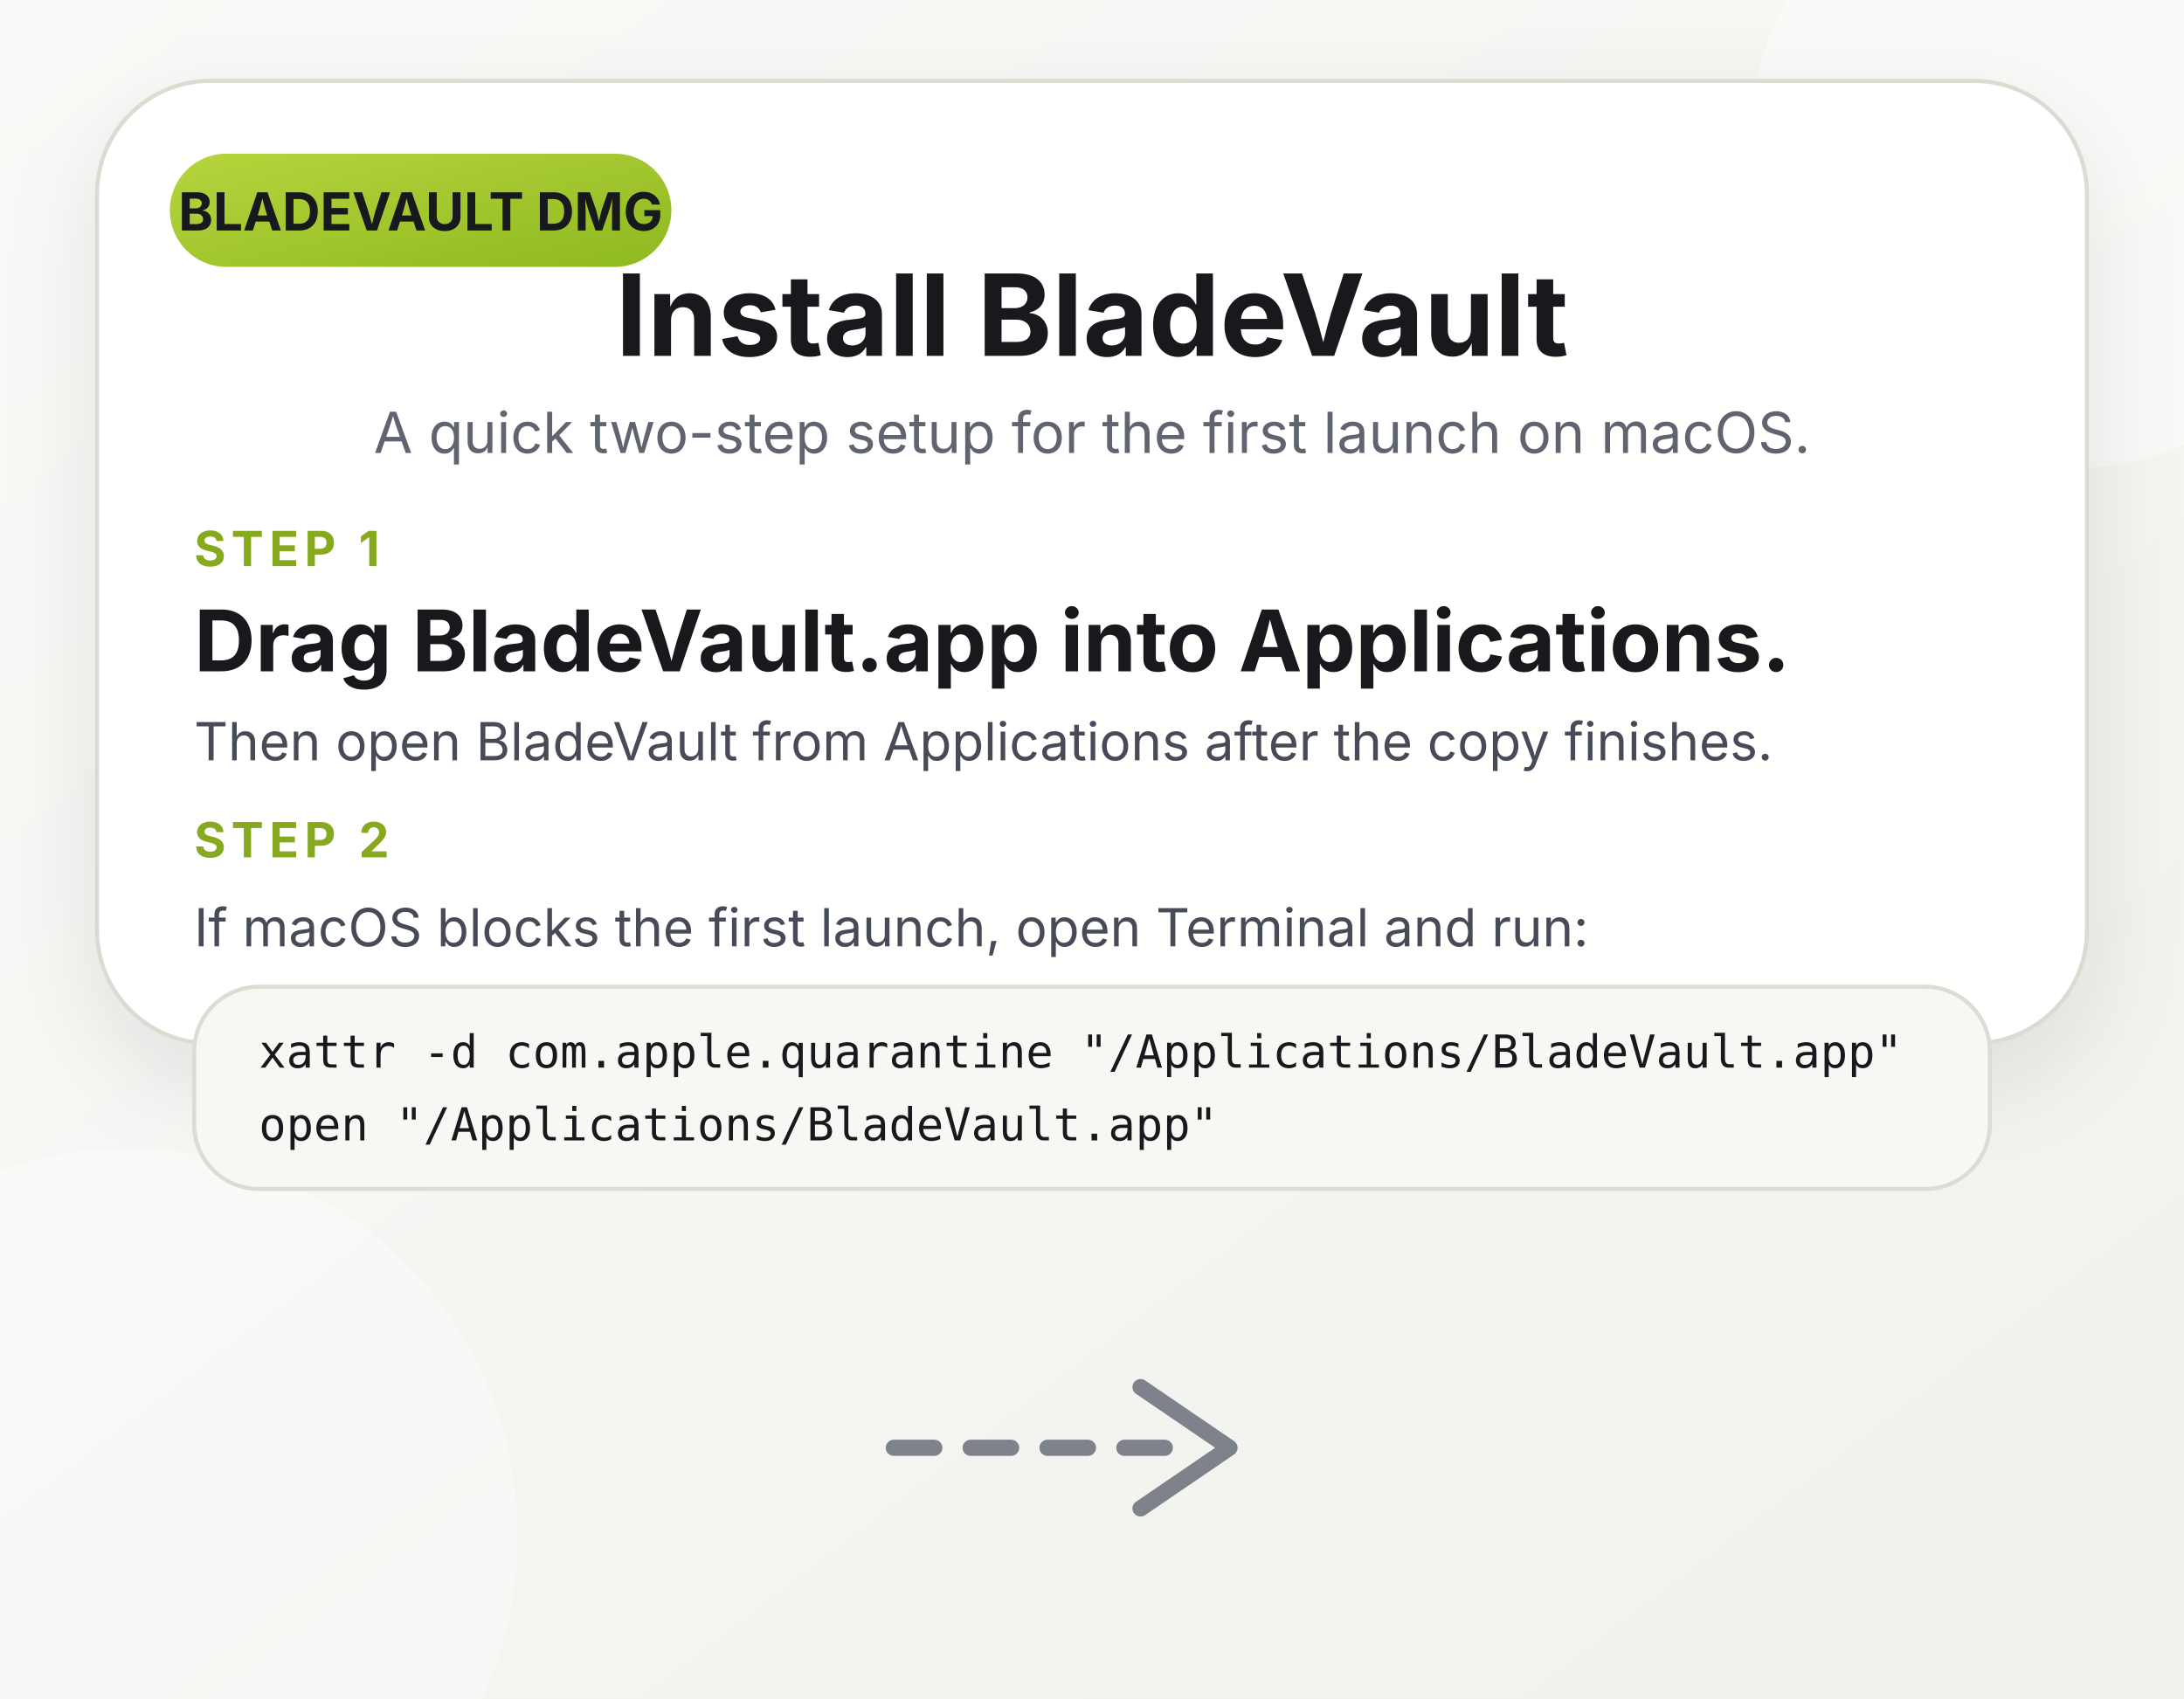
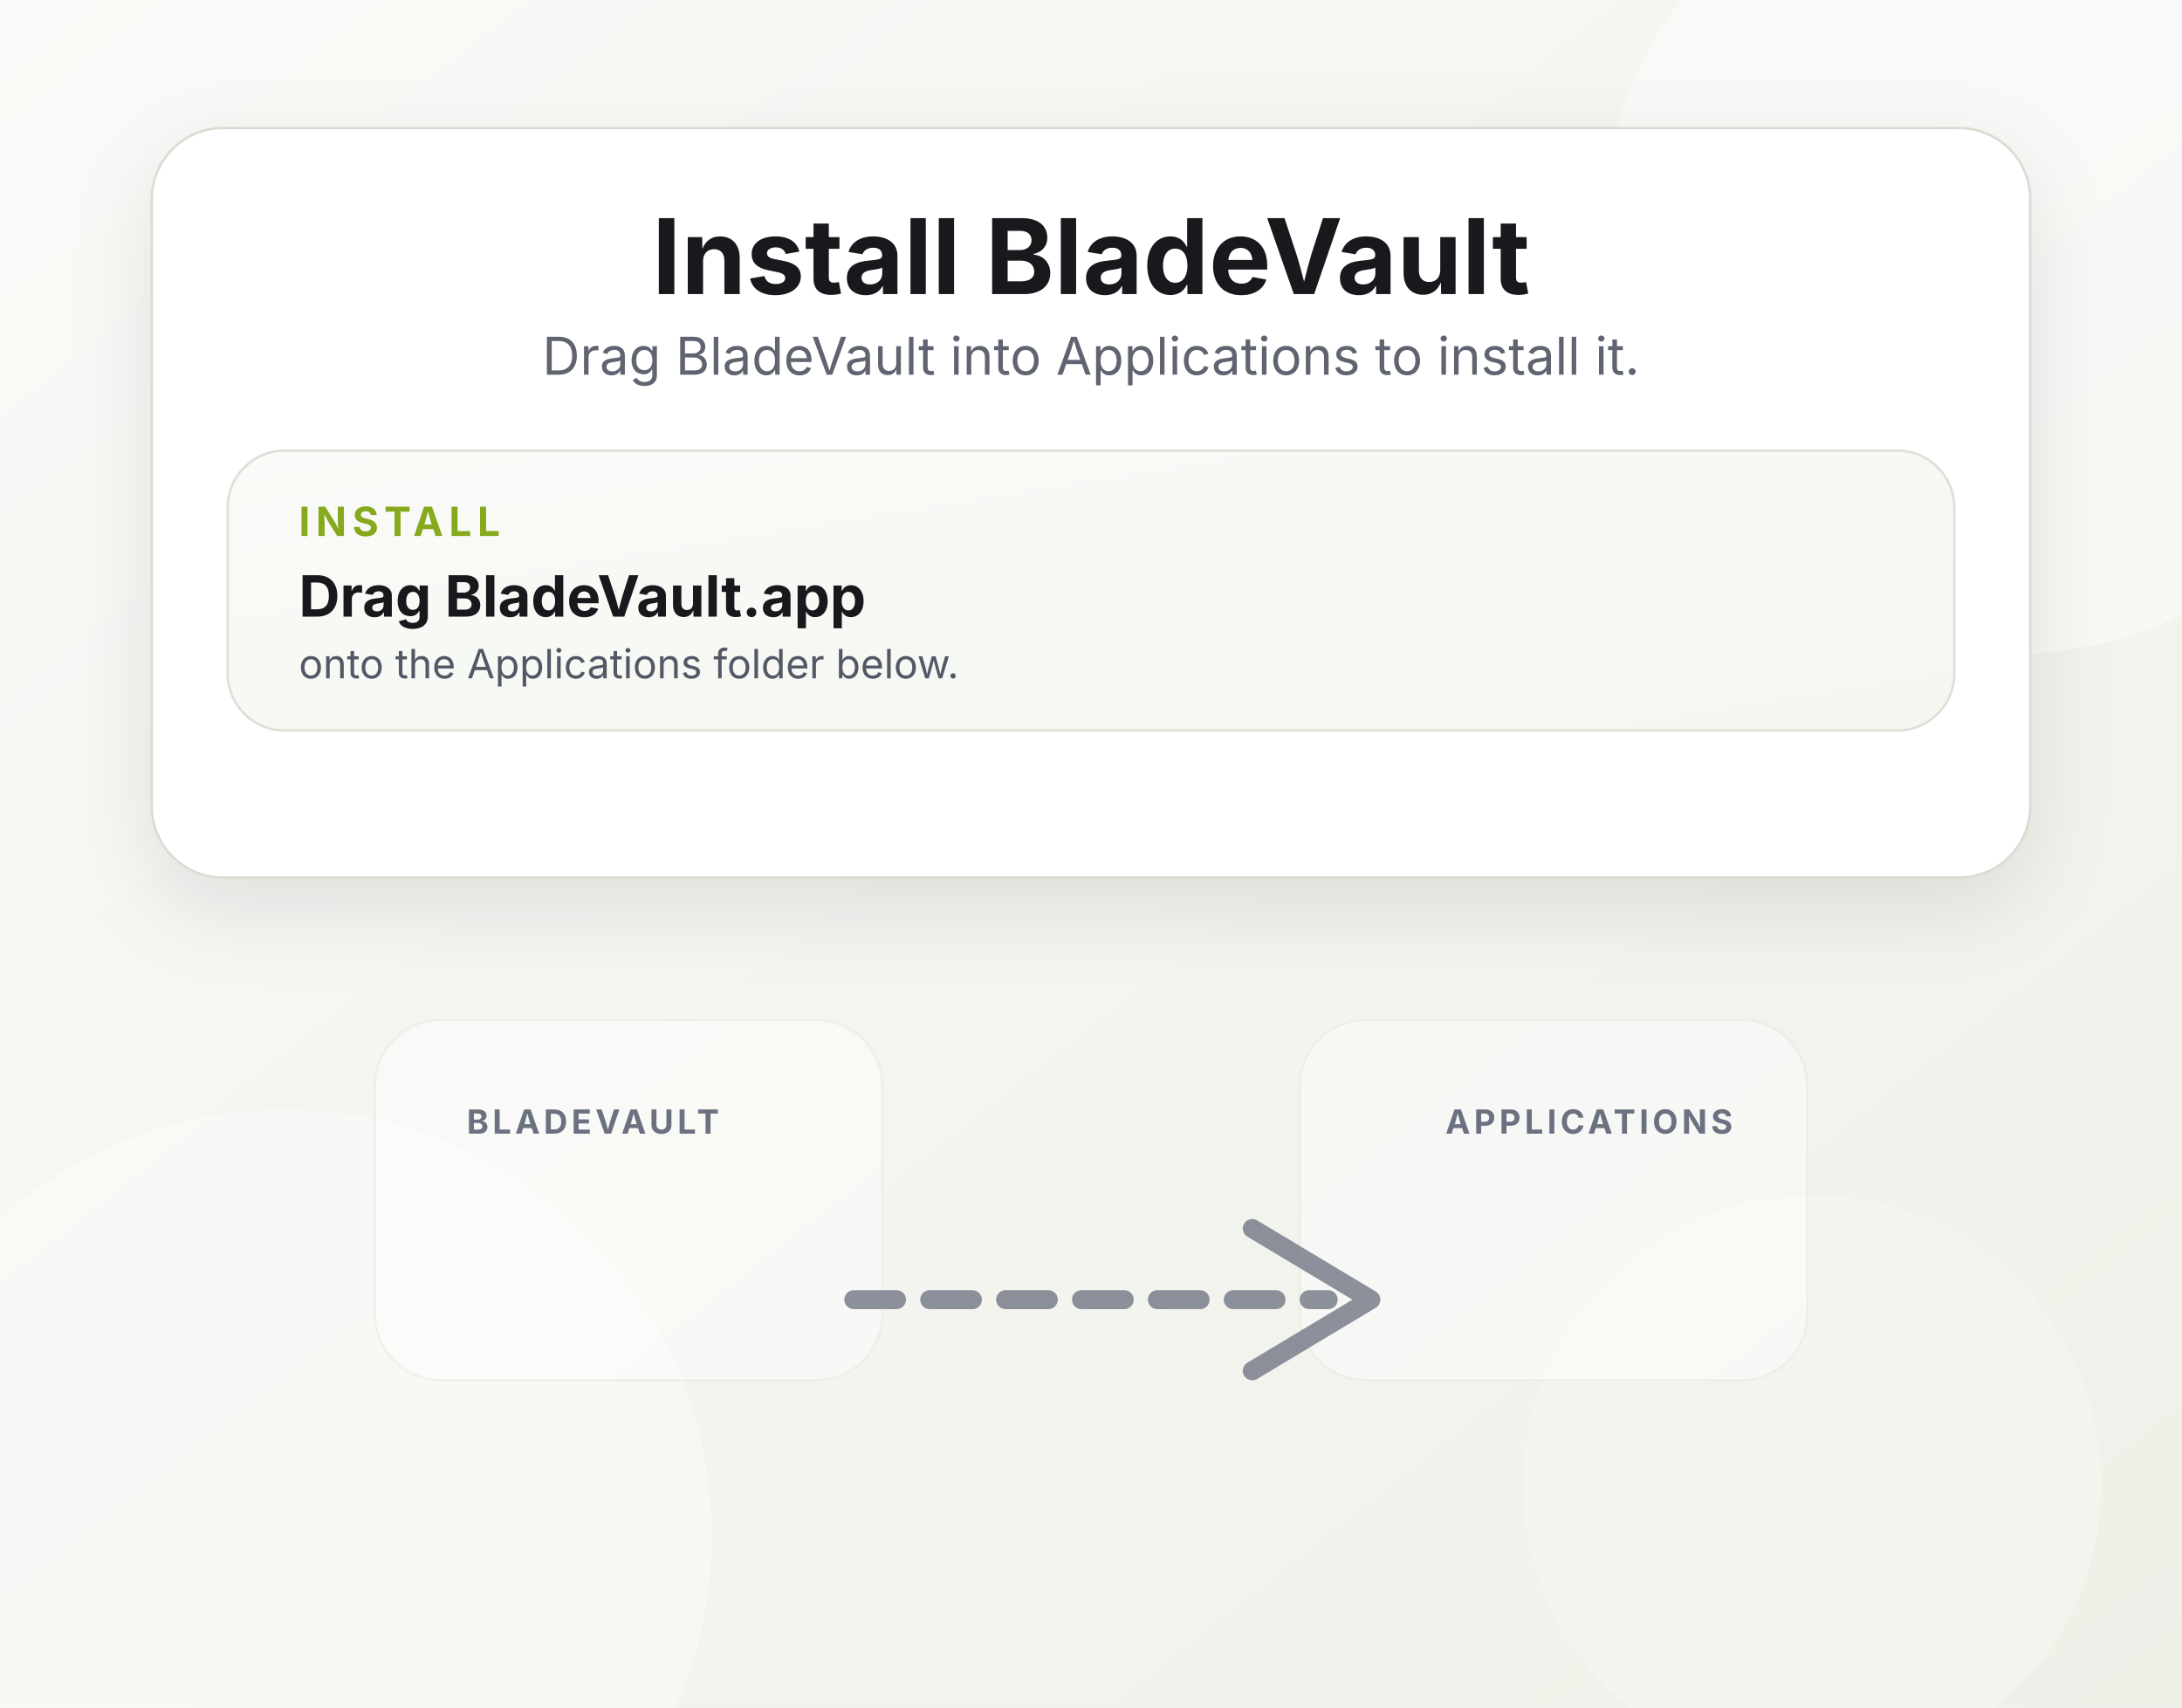
- <svg xmlns="http://www.w3.org/2000/svg" width="540" height="420" viewBox="0 0 540 420" role="img" aria-labelledby="title desc">
+ <svg xmlns="http://www.w3.org/2000/svg" width="920" height="720" viewBox="0 0 920 720" role="img" aria-labelledby="title desc">
  <defs>
    <linearGradient id="bg" x1="0" y1="0" x2="1" y2="1">
      <stop offset="0%" stop-color="#FAFAF8" />
-       <stop offset="100%" stop-color="#F0F1EC" />
+       <stop offset="100%" stop-color="#EEF0E8" />
    </linearGradient>
-     <linearGradient id="accent" x1="0" y1="0" x2="1" y2="1">
-       <stop offset="0%" stop-color="#B6D53D" />
-       <stop offset="100%" stop-color="#8FB820" />
+     <linearGradient id="panel" x1="0" y1="0" x2="1" y2="1">
+       <stop offset="0%" stop-color="#FAFBF8" />
+       <stop offset="100%" stop-color="#F4F6F0" />
    </linearGradient>
    <filter id="shadow" x="-20%" y="-20%" width="140%" height="140%">
-       <feDropShadow dx="0" dy="8" stdDeviation="12" flood-color="#18191D" flood-opacity="0.10" />
+       <feDropShadow dx="0" dy="12" stdDeviation="18" flood-color="#18191D" flood-opacity="0.10" />
    </filter>
    <style>
      .sans { font-family: -apple-system, BlinkMacSystemFont, 'Segoe UI', sans-serif; }
-       .mono { font-family: 'SF Mono', SFMono-Regular, ui-monospace, Menlo, Monaco, monospace; }
-       .title { fill: #18191D; font-size: 28px; font-weight: 700; }
-       .subtitle { fill: #5F6470; font-size: 14px; }
-       .step-label { fill: #86A91E; font-size: 12px; font-weight: 700; letter-spacing: 1.4px; }
-       .step-title { fill: #18191D; font-size: 21px; font-weight: 650; }
-       .step-body { fill: #464B57; font-size: 13px; }
-       .code { fill: #18191D; font-size: 11.25px; }
-       .muted { fill: #6B7180; font-size: 12px; }
+       .title { fill: #18191D; font-size: 44px; font-weight: 700; }
+       .subtitle { fill: #5F6470; font-size: 22px; }
+       .step-label { fill: #86A91E; font-size: 17px; font-weight: 700; letter-spacing: 2.4px; }
+       .step-title { fill: #18191D; font-size: 24px; font-weight: 650; }
+       .step-body { fill: #525865; font-size: 17px; }
+       .muted { fill: #707684; font-size: 15px; }
+       .chip { fill: #FFFFFF; font-size: 15px; font-weight: 700; }
+       .lane-label { fill: #6B7180; font-size: 14px; letter-spacing: 1.6px; font-weight: 700; }
    </style>
  </defs>
-   <rect width="540" height="420" fill="url(#bg)" />
-   <circle cx="510" cy="38" r="78" fill="#FFFFFF" opacity="0.45" />
-   <circle cx="32" cy="380" r="96" fill="#FFFFFF" opacity="0.32" />
-   <rect x="24" y="20" width="492" height="238" rx="28" fill="#FFFFFF" opacity="0.96" filter="url(#shadow)" />
-   <rect x="24" y="20" width="492" height="238" rx="28" fill="none" stroke="#D8DCD1" />
-   <rect x="42" y="38" width="124" height="28" rx="14" fill="url(#accent)" />
-   <text class="sans" x="104" y="57" text-anchor="middle" font-size="13" font-weight="700" fill="#18191D">BLADEVAULT DMG</text>
-   <text class="sans title" x="270" y="88" text-anchor="middle">Install BladeVault</text>
-   <text class="sans subtitle" x="270" y="112" text-anchor="middle">A quick two-step setup for the first launch on macOS.</text>
-   <text class="sans step-label" x="48" y="140">STEP 1</text>
-   <text class="sans step-title" x="48" y="166">Drag BladeVault.app into Applications.</text>
-   <text class="sans step-body" x="48" y="188">Then open BladeVault from Applications after the copy finishes.</text>
-   <text class="sans step-label" x="48" y="212">STEP 2</text>
-   <text class="sans step-body" x="48" y="234">If macOS blocks the first launch, open Terminal and run:</text>
-   <rect x="48" y="244" width="444" height="50" rx="16" fill="#F7F8F4" stroke="#D9DDD3" />
-   <text class="mono code" x="64" y="264">xattr -d com.apple.quarantine "/Applications/BladeVault.app"</text>
-   <text class="mono code" x="64" y="282">open "/Applications/BladeVault.app"</text>
-   <g transform="translate(0 2)" opacity="0.9">
-     <path d="M221 356 H292" fill="none" stroke="#70757F" stroke-width="4" stroke-linecap="round" stroke-dasharray="10 9" />
-     <path d="M282 341 L304 356 L282 371" fill="none" stroke="#70757F" stroke-width="4" stroke-linecap="round" stroke-linejoin="round" />
+   <rect width="920" height="720" fill="url(#bg)" />
+   <circle cx="846" cy="104" r="172" fill="#FFFFFF" opacity="0.44" />
+   <circle cx="120" cy="648" r="180" fill="#FFFFFF" opacity="0.34" />
+   <circle cx="764" cy="626" r="122" fill="#FFFFFF" opacity="0.18" />
+   <rect x="64" y="54" width="792" height="316" rx="30" fill="#FFFFFF" opacity="0.98" filter="url(#shadow)" />
+   <rect x="64" y="54" width="792" height="316" rx="30" fill="none" stroke="#D8DCD1" />
+   <text class="sans title" x="460" y="124" text-anchor="middle">Install BladeVault</text>
+   <text class="sans subtitle" x="460" y="158" text-anchor="middle">Drag BladeVault into Applications to install it.</text>
+   <rect x="96" y="190" width="728" height="118" rx="24" fill="url(#panel)" stroke="#DCE0D7" />
+   <text class="sans step-label" x="126" y="226">INSTALL</text>
+   <text class="sans step-title" x="126" y="260">Drag BladeVault.app</text>
+   <text class="sans step-body" x="126" y="286">onto the Applications folder below.</text>
+   <rect x="158" y="430" width="214" height="152" rx="28" fill="#FFFFFF" opacity="0.42" stroke="#E2E6DD" />
+   <rect x="548" y="430" width="214" height="152" rx="28" fill="#FFFFFF" opacity="0.42" stroke="#E2E6DD" />
+   <text class="sans lane-label" x="250" y="478" text-anchor="middle">BLADEVAULT</text>
+   <text class="sans lane-label" x="670" y="478" text-anchor="middle">APPLICATIONS</text>
+   <g opacity="0.86">
+     <path d="M360 548 H560" fill="none" stroke="#7A808B" stroke-width="8" stroke-linecap="round" stroke-dasharray="18 14" />
+     <path d="M528 518 L578 548 L528 578" fill="none" stroke="#7A808B" stroke-width="8" stroke-linecap="round" stroke-linejoin="round" />
  </g>
</svg>
